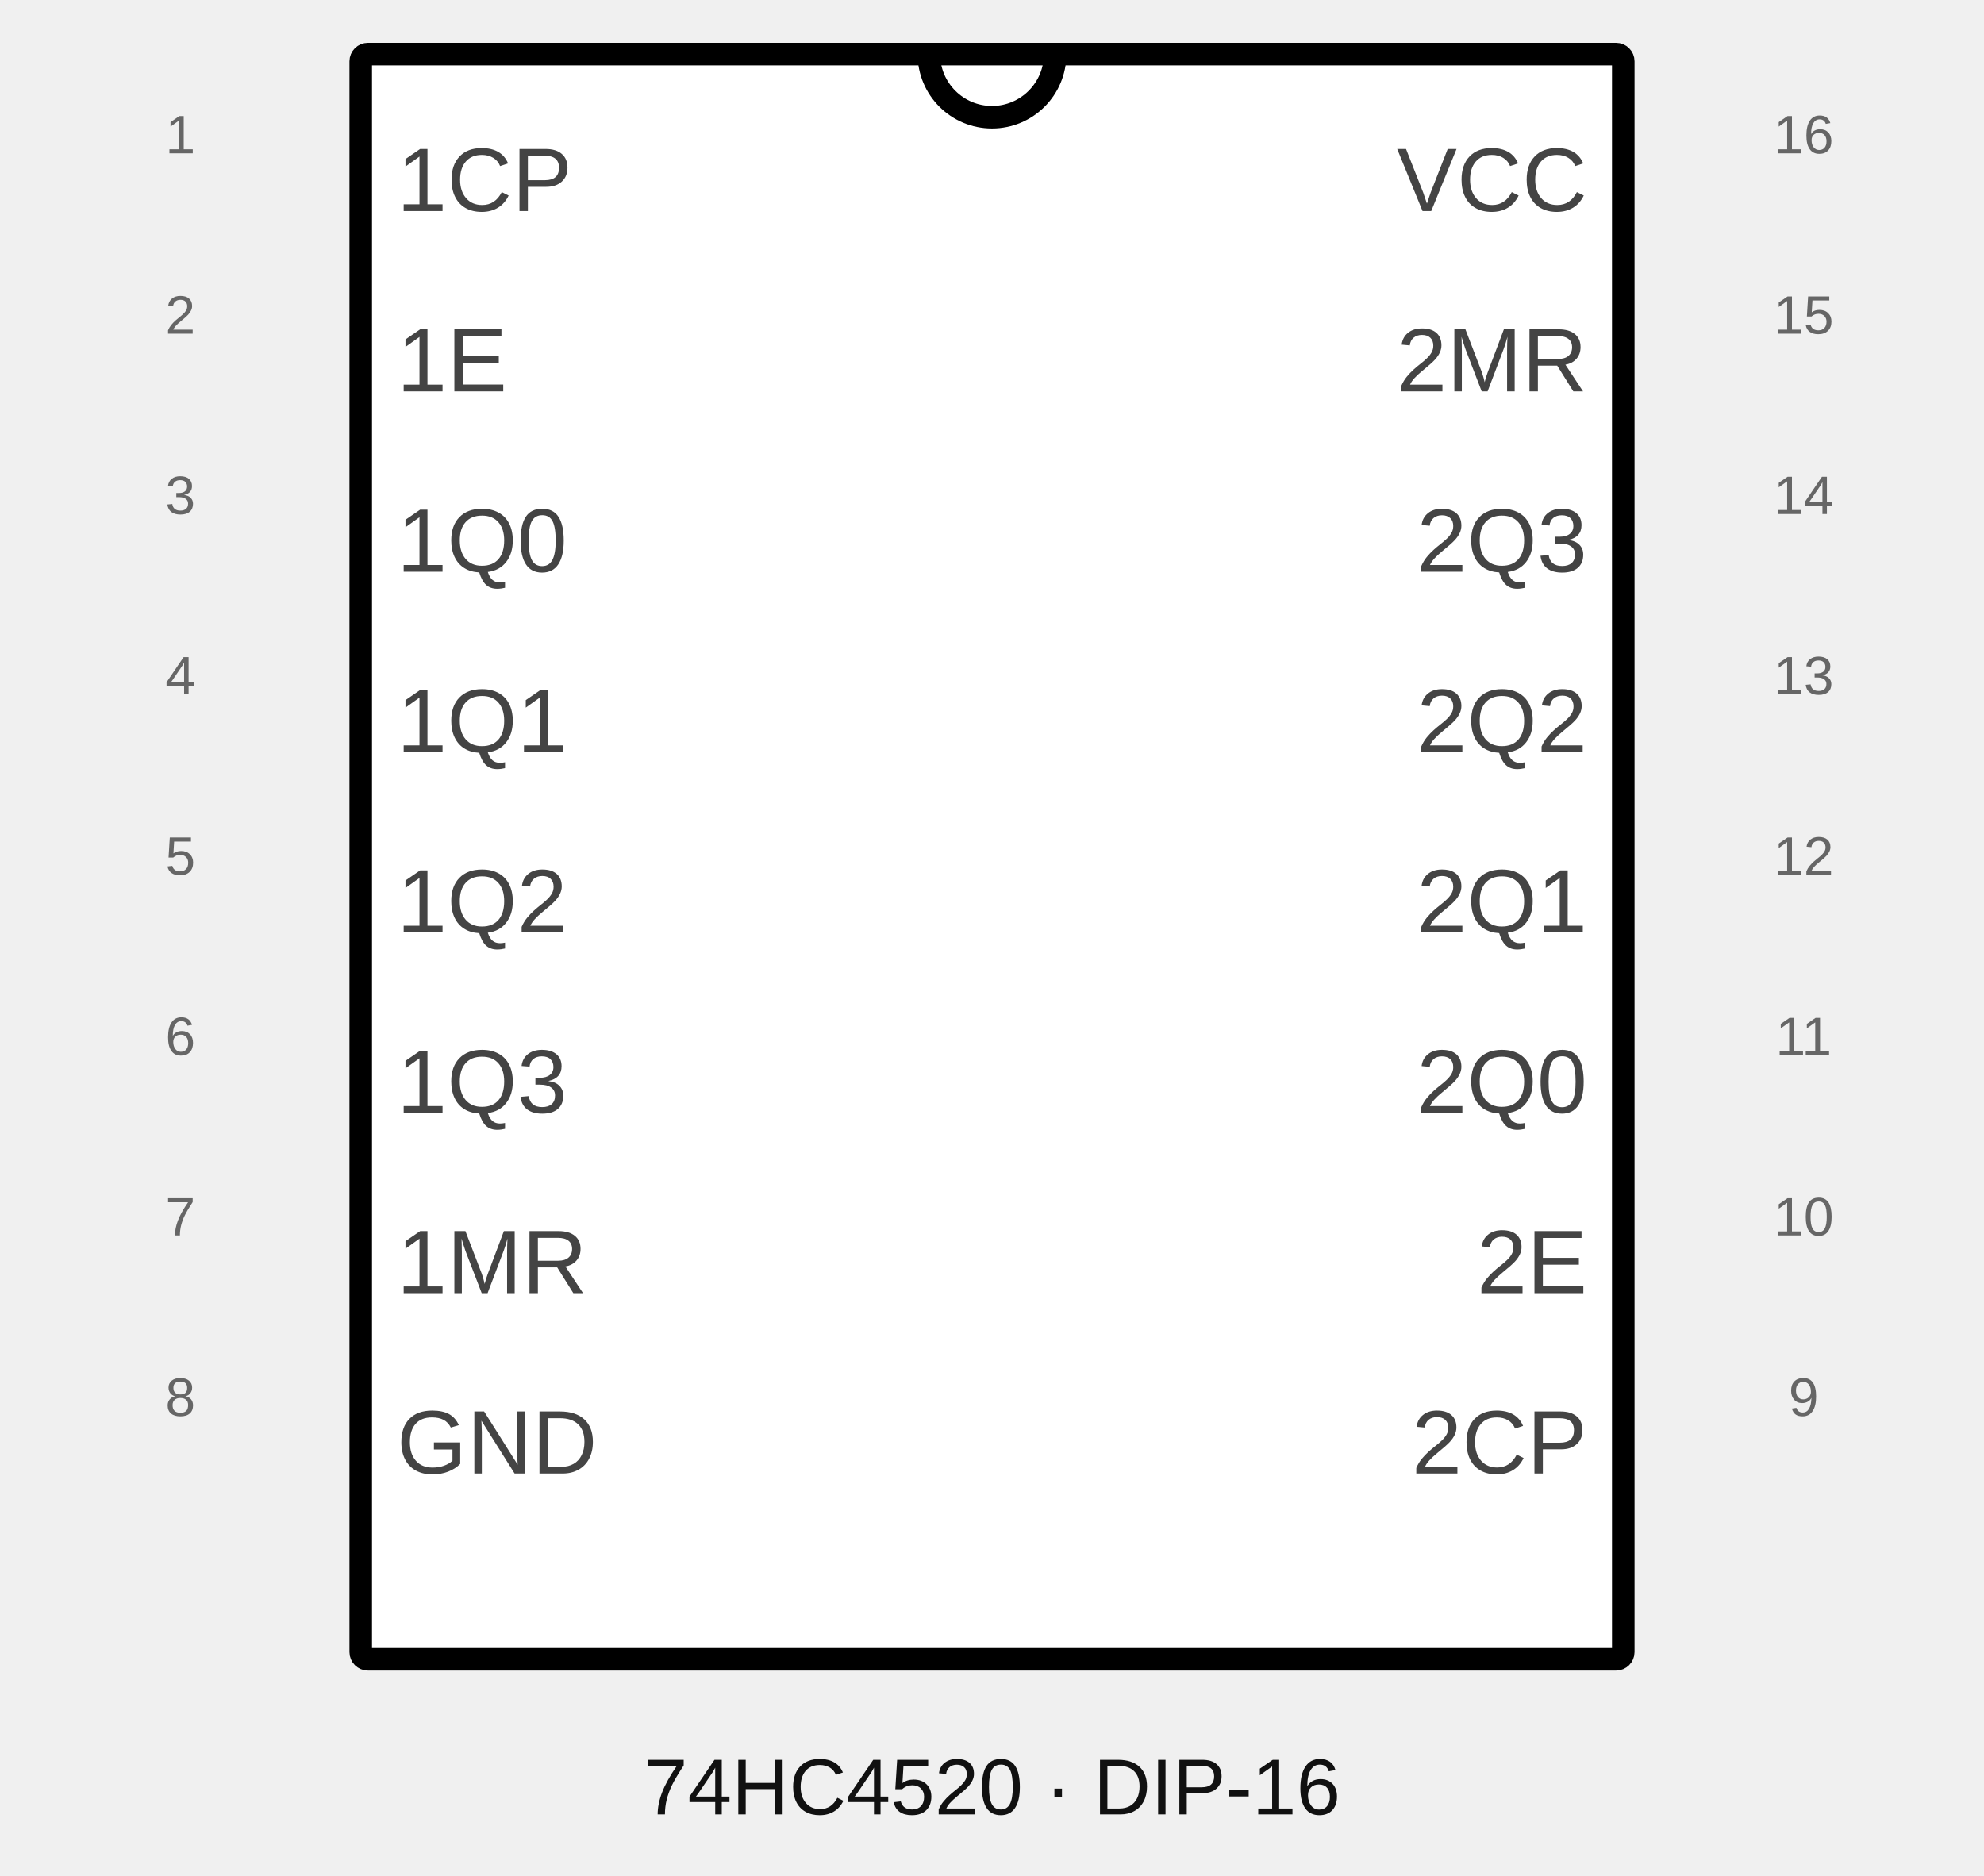
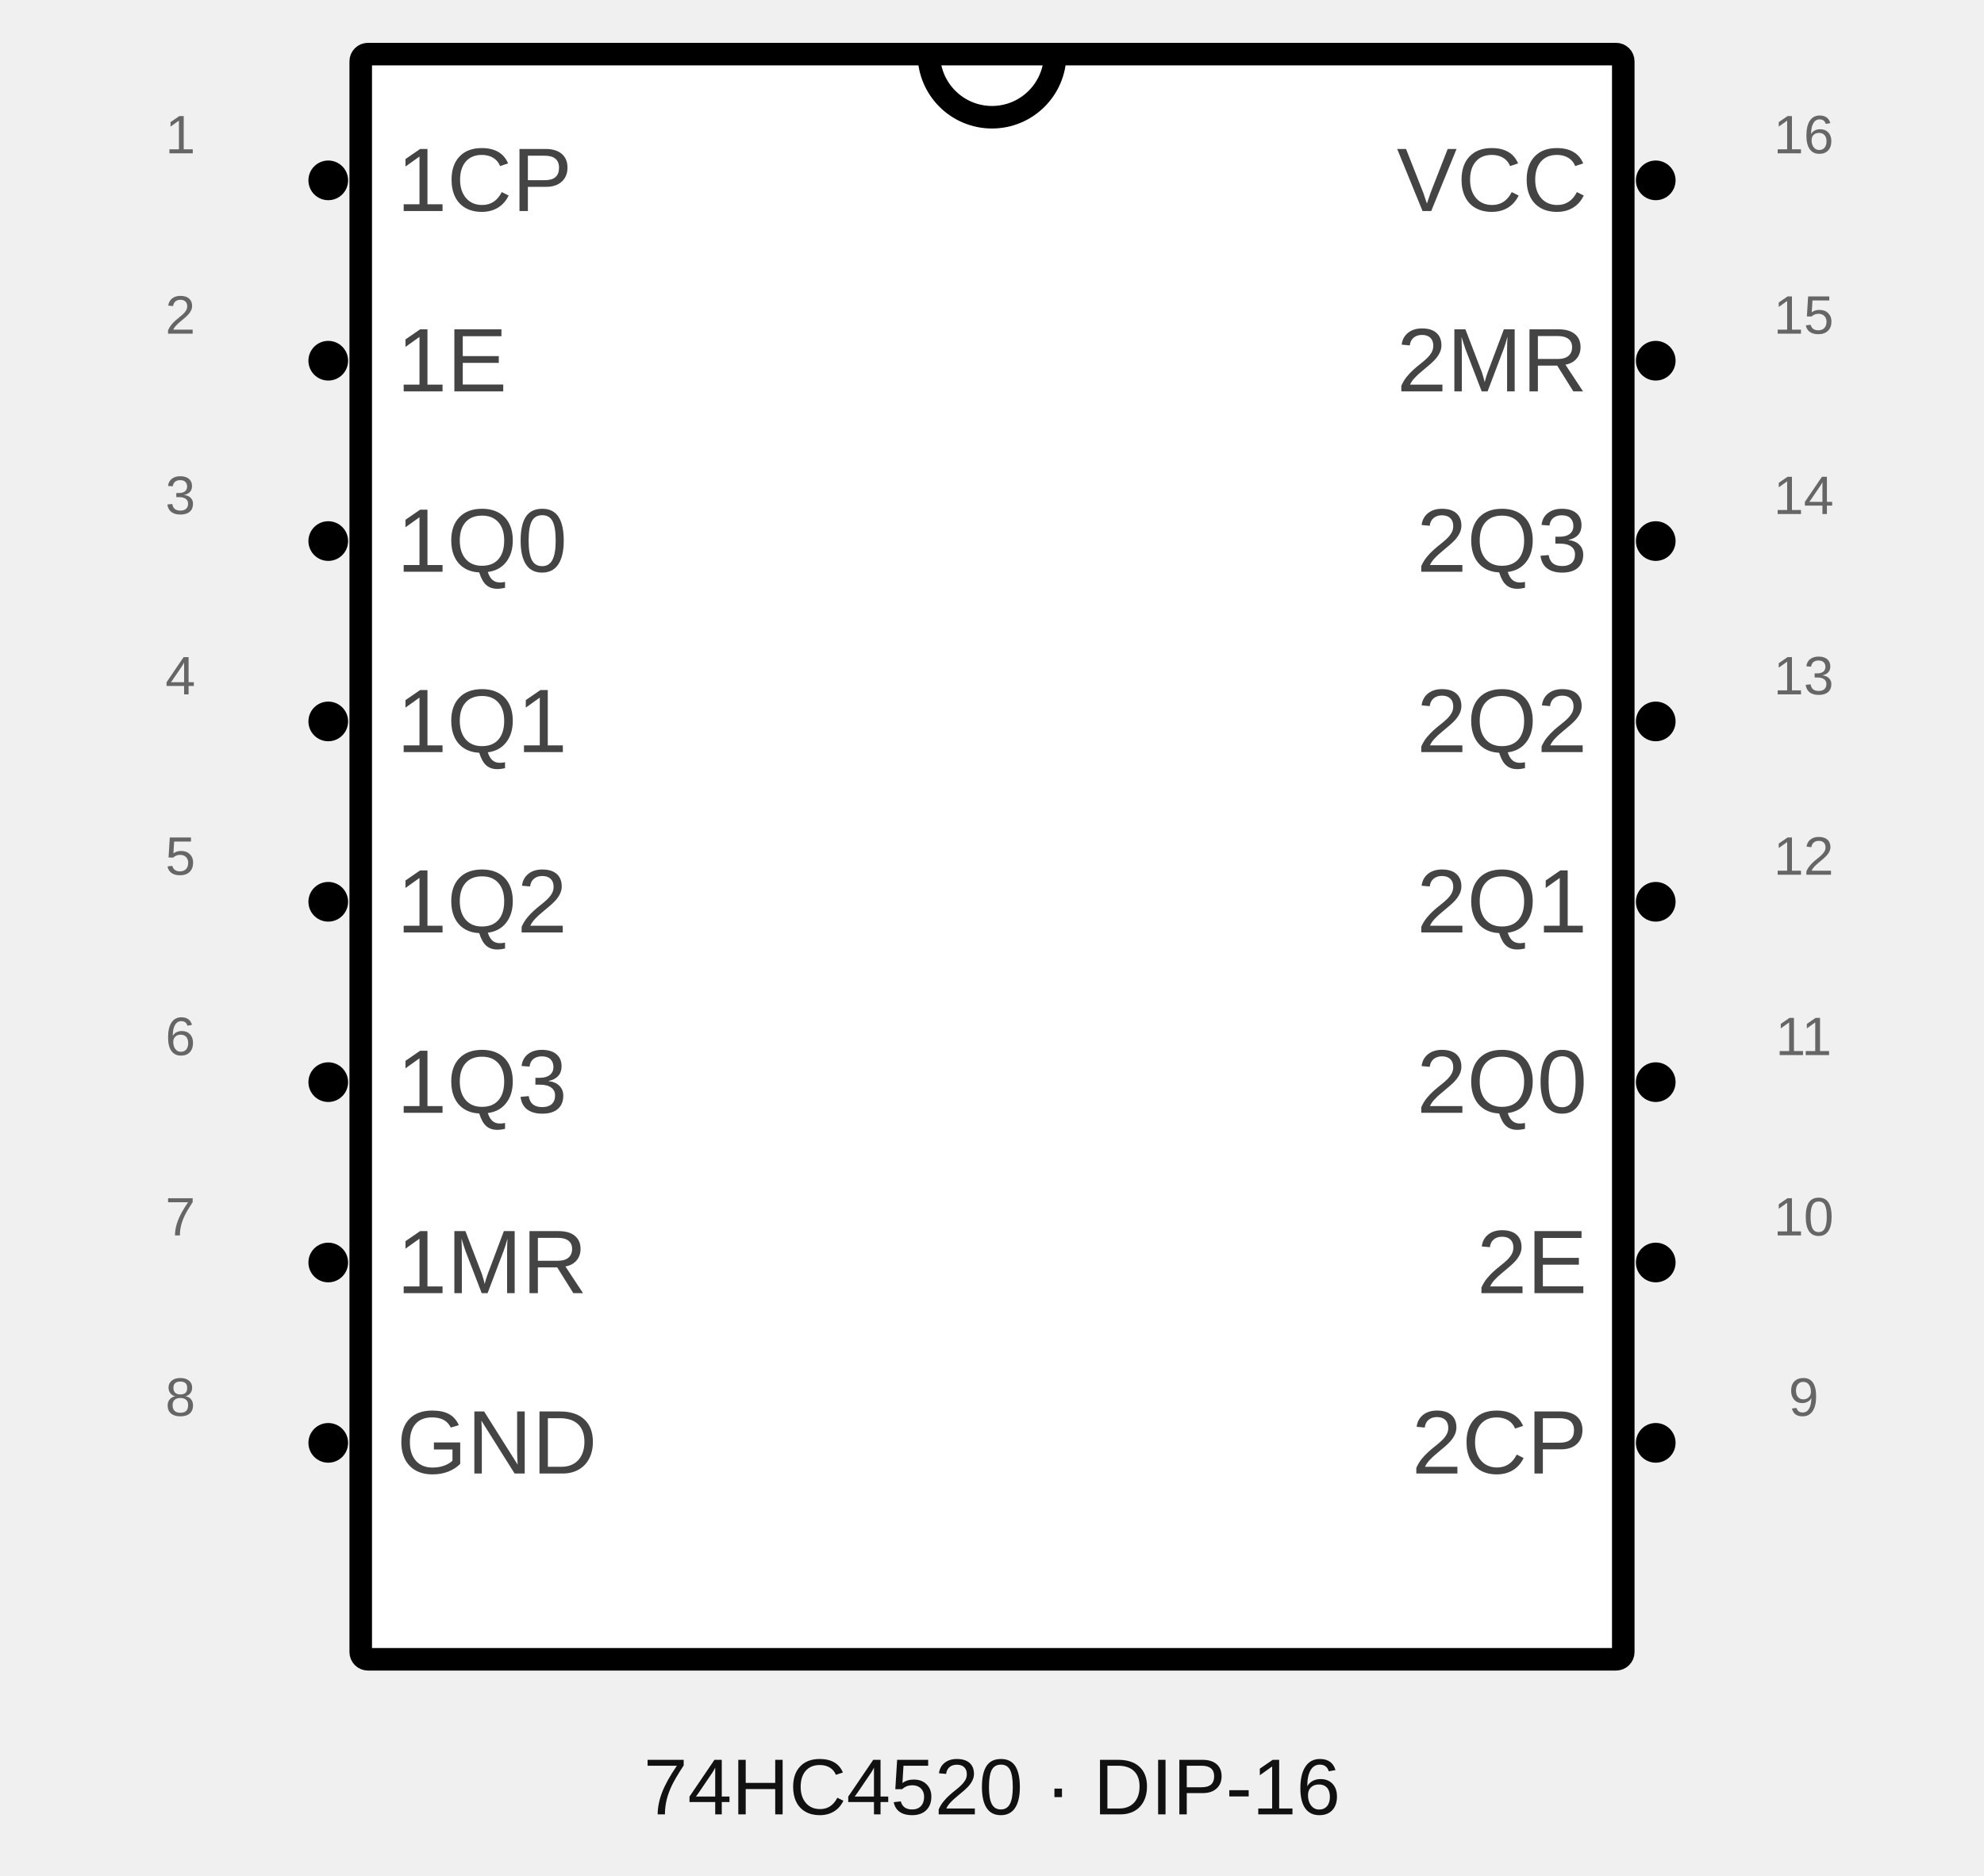
<svg xmlns="http://www.w3.org/2000/svg" viewBox="0 0 1100 1040" role="img" aria-labelledby="title desc">
-   <style>.body{fill:#fff;stroke:#000;stroke-width:12.5}.lead{stroke:#787878;stroke-width:9.72;stroke-linecap:round}.pin{fill:none;stroke:none}.name{font:50px "Droid Sans",Arial,sans-serif;fill:#444}.number{font:30px "Droid Sans",Arial,sans-serif;fill:#666}.title{font:44px "Droid Sans",Arial,sans-serif;fill:#111}</style>
+   <style>.body{fill:#fff;stroke:#000;stroke-width:12.5}.lead{stroke:#787878;stroke-width:9.72;stroke-linecap:round}.node{fill:#000}.pin{fill:none;stroke:none}.name{font:50px "Droid Sans",Arial,sans-serif;fill:#444}.number{font:30px "Droid Sans",Arial,sans-serif;fill:#666}.title{font:44px "Droid Sans",Arial,sans-serif;fill:#111}</style>
  <text class="title" x="550" y="1006" text-anchor="middle">74HC4520 · DIP-16</text>
  <rect class="body" x="200" y="30" width="700" height="890" rx="4" />
  <path d="M515.0 30a35 35 0 0 0 70 0" fill="none" stroke="#000" stroke-width="12.5" />
+   <circle class="node" cx="182" cy="100" r="11" />
  <rect class="pin" id="connector0pin" data-pin-number="1" data-pin-name="1CP" data-direction="input" x="5" y="95" width="195" height="10" />
  <text class="name" x="220" y="117" text-anchor="start">1CP</text>
  <text class="number" x="100" y="85" text-anchor="middle">1</text>
+   <circle class="node" cx="182" cy="200" r="11" />
  <rect class="pin" id="connector1pin" data-pin-number="2" data-pin-name="1E" data-direction="input" x="5" y="195" width="195" height="10" />
  <text class="name" x="220" y="217" text-anchor="start">1E</text>
  <text class="number" x="100" y="185" text-anchor="middle">2</text>
+   <circle class="node" cx="182" cy="300" r="11" />
  <rect class="pin" id="connector2pin" data-pin-number="3" data-pin-name="1Q0" data-direction="output" x="5" y="295" width="195" height="10" />
  <text class="name" x="220" y="317" text-anchor="start">1Q0</text>
  <text class="number" x="100" y="285" text-anchor="middle">3</text>
+   <circle class="node" cx="182" cy="400" r="11" />
  <rect class="pin" id="connector3pin" data-pin-number="4" data-pin-name="1Q1" data-direction="output" x="5" y="395" width="195" height="10" />
  <text class="name" x="220" y="417" text-anchor="start">1Q1</text>
  <text class="number" x="100" y="385" text-anchor="middle">4</text>
+   <circle class="node" cx="182" cy="500" r="11" />
  <rect class="pin" id="connector4pin" data-pin-number="5" data-pin-name="1Q2" data-direction="output" x="5" y="495" width="195" height="10" />
  <text class="name" x="220" y="517" text-anchor="start">1Q2</text>
  <text class="number" x="100" y="485" text-anchor="middle">5</text>
+   <circle class="node" cx="182" cy="600" r="11" />
  <rect class="pin" id="connector5pin" data-pin-number="6" data-pin-name="1Q3" data-direction="output" x="5" y="595" width="195" height="10" />
  <text class="name" x="220" y="617" text-anchor="start">1Q3</text>
  <text class="number" x="100" y="585" text-anchor="middle">6</text>
+   <circle class="node" cx="182" cy="700" r="11" />
  <rect class="pin" id="connector6pin" data-pin-number="7" data-pin-name="1MR" data-direction="input" x="5" y="695" width="195" height="10" />
  <text class="name" x="220" y="717" text-anchor="start">1MR</text>
  <text class="number" x="100" y="685" text-anchor="middle">7</text>
+   <circle class="node" cx="182" cy="800" r="11" />
  <rect class="pin" id="connector7pin" data-pin-number="8" data-pin-name="GND" data-direction="power" x="5" y="795" width="195" height="10" />
  <text class="name" x="220" y="817" text-anchor="start">GND</text>
  <text class="number" x="100" y="785" text-anchor="middle">8</text>
+   <circle class="node" cx="918" cy="800" r="11" />
  <rect class="pin" id="connector8pin" data-pin-number="9" data-pin-name="2CP" data-direction="input" x="900" y="795" width="195" height="10" />
  <text class="name" x="880" y="817" text-anchor="end">2CP</text>
  <text class="number" x="1000" y="785" text-anchor="middle">9</text>
+   <circle class="node" cx="918" cy="700" r="11" />
  <rect class="pin" id="connector9pin" data-pin-number="10" data-pin-name="2E" data-direction="input" x="900" y="695" width="195" height="10" />
  <text class="name" x="880" y="717" text-anchor="end">2E</text>
  <text class="number" x="1000" y="685" text-anchor="middle">10</text>
+   <circle class="node" cx="918" cy="600" r="11" />
  <rect class="pin" id="connector10pin" data-pin-number="11" data-pin-name="2Q0" data-direction="output" x="900" y="595" width="195" height="10" />
  <text class="name" x="880" y="617" text-anchor="end">2Q0</text>
  <text class="number" x="1000" y="585" text-anchor="middle">11</text>
+   <circle class="node" cx="918" cy="500" r="11" />
  <rect class="pin" id="connector11pin" data-pin-number="12" data-pin-name="2Q1" data-direction="output" x="900" y="495" width="195" height="10" />
  <text class="name" x="880" y="517" text-anchor="end">2Q1</text>
  <text class="number" x="1000" y="485" text-anchor="middle">12</text>
+   <circle class="node" cx="918" cy="400" r="11" />
  <rect class="pin" id="connector12pin" data-pin-number="13" data-pin-name="2Q2" data-direction="output" x="900" y="395" width="195" height="10" />
  <text class="name" x="880" y="417" text-anchor="end">2Q2</text>
  <text class="number" x="1000" y="385" text-anchor="middle">13</text>
+   <circle class="node" cx="918" cy="300" r="11" />
  <rect class="pin" id="connector13pin" data-pin-number="14" data-pin-name="2Q3" data-direction="output" x="900" y="295" width="195" height="10" />
  <text class="name" x="880" y="317" text-anchor="end">2Q3</text>
  <text class="number" x="1000" y="285" text-anchor="middle">14</text>
+   <circle class="node" cx="918" cy="200" r="11" />
  <rect class="pin" id="connector14pin" data-pin-number="15" data-pin-name="2MR" data-direction="input" x="900" y="195" width="195" height="10" />
  <text class="name" x="880" y="217" text-anchor="end">2MR</text>
  <text class="number" x="1000" y="185" text-anchor="middle">15</text>
+   <circle class="node" cx="918" cy="100" r="11" />
  <rect class="pin" id="connector15pin" data-pin-number="16" data-pin-name="VCC" data-direction="power" x="900" y="95" width="195" height="10" />
  <text class="name" x="880" y="117" text-anchor="end">VCC</text>
  <text class="number" x="1000" y="85" text-anchor="middle">16</text>
</svg>
